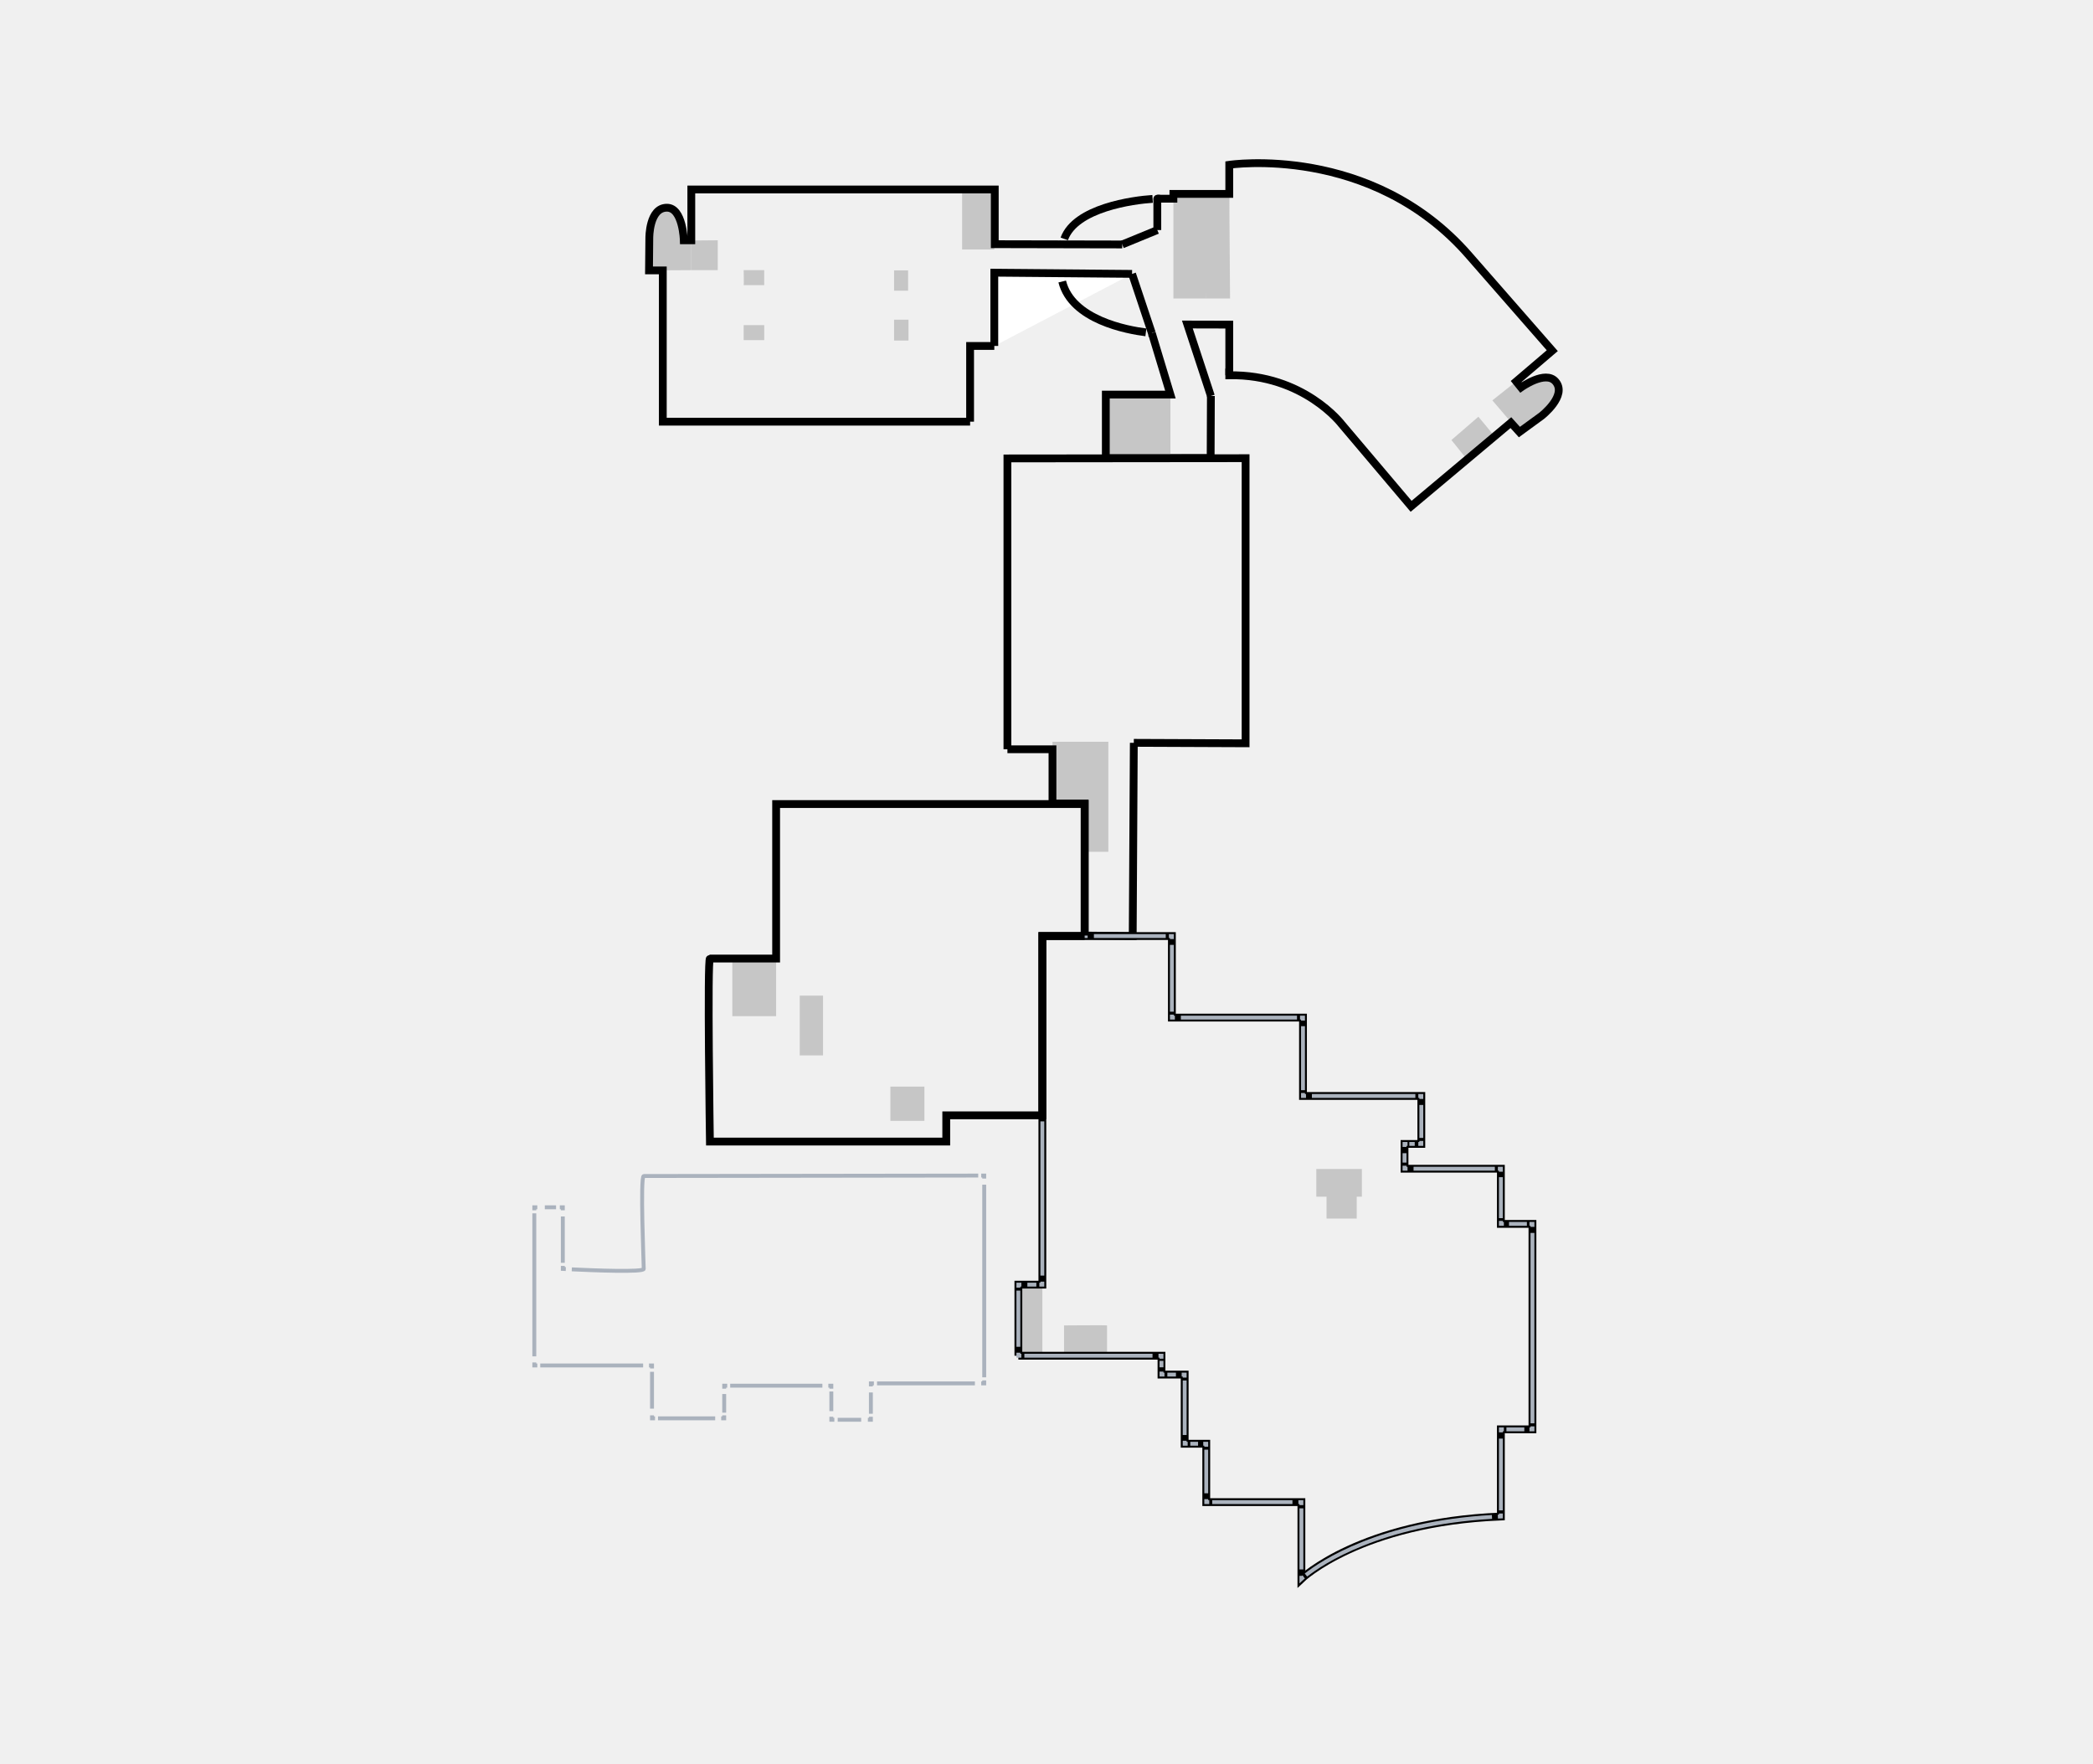
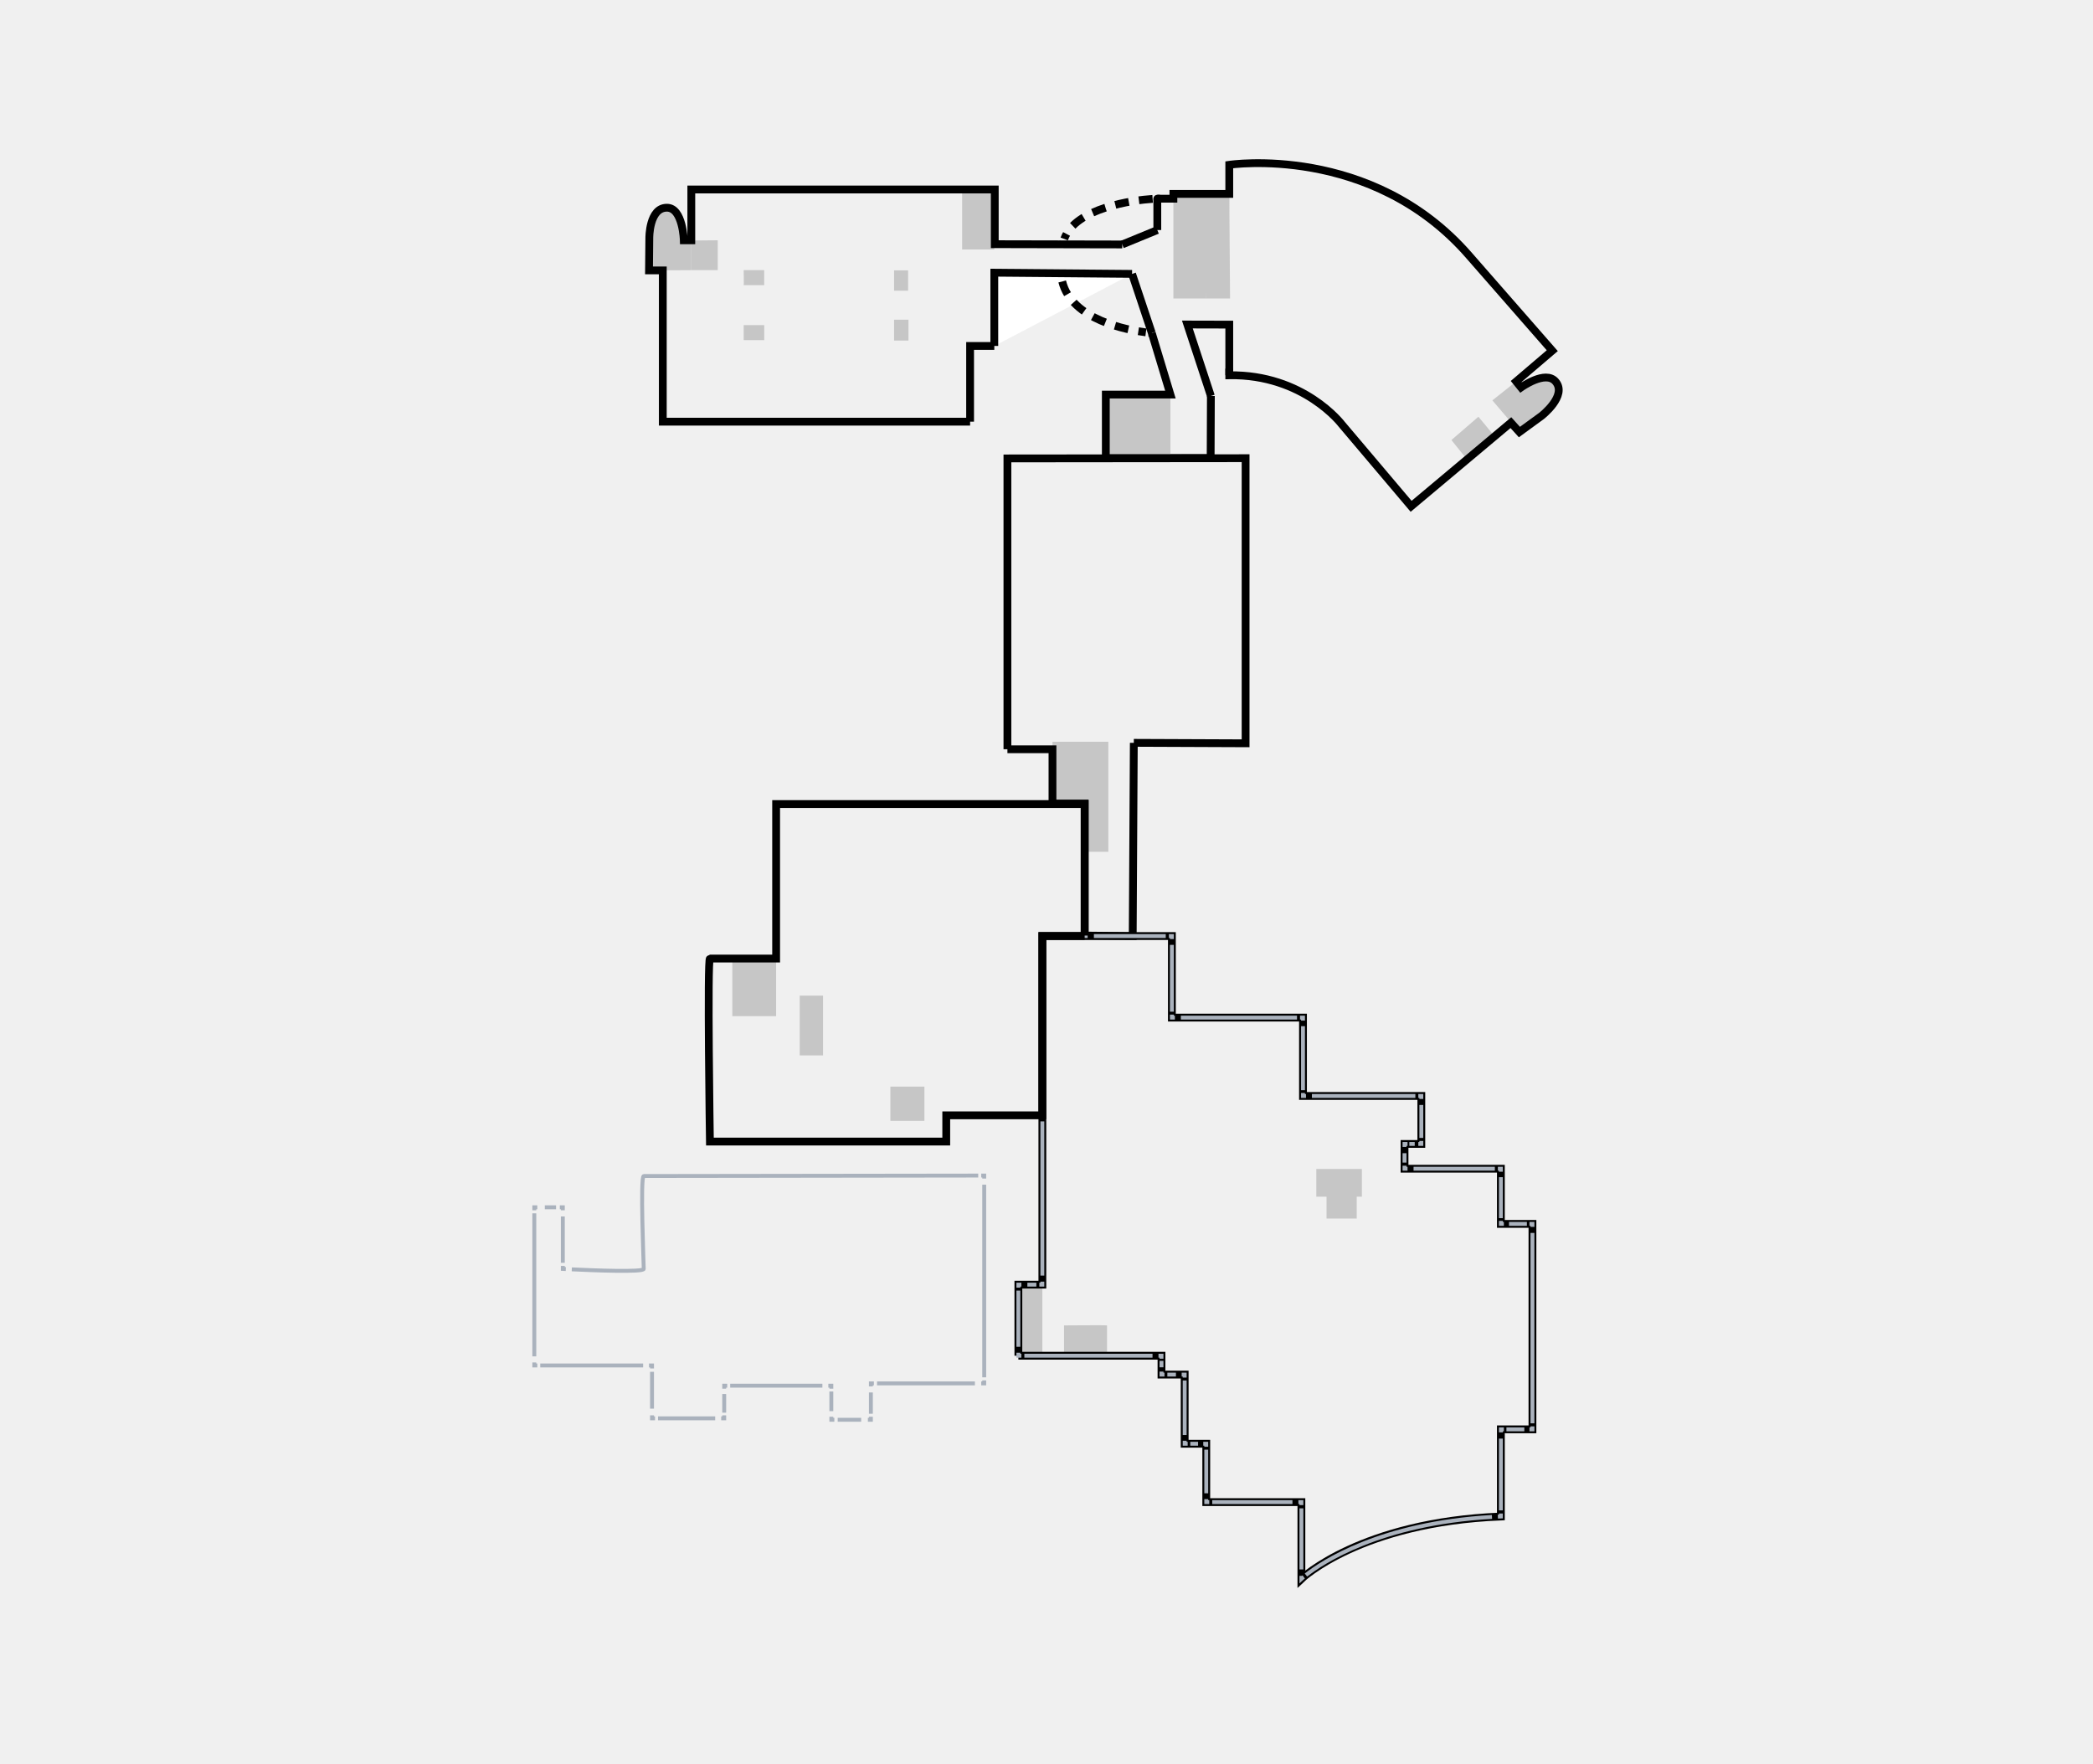
<svg xmlns="http://www.w3.org/2000/svg" viewBox="0 0 6973.28 5874.38">
  <defs>
    <style>
    .cls-1 { stroke: #000; stroke-miterlimit: 10; fill: none; stroke-width: 26px; }
    .cls-2 { stroke: #000; stroke-miterlimit: 10; fill: none; stroke-width: 26px; }
    .cls-3 { stroke: #000; stroke-miterlimit: 10; fill: none; stroke-width: 26px; }
    .cls-4 { stroke: #000; stroke-miterlimit: 10; fill: none; stroke-width: 26px; }
    .cls-5 { stroke: #000; stroke-miterlimit: 10; fill: none; stroke-width: 26px; }
    .cls-6 { stroke: #000; stroke-miterlimit: 10; fill: none; stroke-width: 26px; }
    .cls-7 { stroke: #000; stroke-miterlimit: 10; fill: none; stroke-width: 26px; }
    .cls-8 { stroke: #000; stroke-miterlimit: 10; fill: none; stroke-width: 26px; }
    .cls-9 { stroke: #000; stroke-miterlimit: 10; fill: none; stroke-width: 26px; }
    .cls-10 { stroke: #000; stroke-miterlimit: 10; fill: none; stroke-width: 26px; }
    .cls-11 { stroke: #000; stroke-miterlimit: 10; fill: none; stroke-width: 26px; }
    .cls-12 { stroke: #000; stroke-miterlimit: 10; fill: none; stroke-width: 26px; }
    .cls-13 { stroke: #000; stroke-miterlimit: 10; fill: none; stroke-width: 26px; }
    .cls-14 { stroke: #000; stroke-miterlimit: 10; fill: none; stroke-width: 26px; }
    .cls-15 { stroke: #000; stroke-miterlimit: 10; fill: none; stroke-width: 26px; }
    .cls-16 { stroke: #000; stroke-miterlimit: 10; fill: none; stroke-width: 26px; }
    .cls-17 { stroke: #000; stroke-miterlimit: 10; fill: none; stroke-width: 26px; }
    .cls-18 { stroke: #000; stroke-miterlimit: 10; fill: none; stroke-width: 26px; }
    .cls-19 { stroke: #000; stroke-miterlimit: 10; fill: none; stroke-width: 26px; }
    .cls-20 { stroke: #000; stroke-miterlimit: 10; fill: none; stroke-width: 26px; }
    .cls-21 { stroke: #000; stroke-miterlimit: 10; fill: none; stroke-width: 26px; }
    .cls-22 { stroke: #000; stroke-miterlimit: 10; fill: none; stroke-width: 26px; }
    .cls-23 { stroke: #000; stroke-miterlimit: 10; fill: none; stroke-width: 26px; }
    .cls-24 { stroke: #000; stroke-miterlimit: 10; fill: none; stroke-width: 26px; }
    .cls-25 { stroke: #000; stroke-miterlimit: 10; fill: none; stroke-width: 26px; }
    .cls-26 { stroke: #000; stroke-miterlimit: 10; fill: none; stroke-width: 26px; }
    .cls-27 { stroke: #000; stroke-miterlimit: 10; fill: none; stroke-width: 26px; }
    .cls-28 { stroke: #000; stroke-miterlimit: 10; stroke-width: 26px; fill: #fff; }
    .cls-29 { stroke: #000; stroke-miterlimit: 10; fill: none; stroke-width: 26px; }
    .cls-30 { stroke: #000; stroke-miterlimit: 10; fill: none; stroke-width: 26px; }
    .cls-31 { stroke: #000; stroke-miterlimit: 10; fill: none; stroke-width: 26px; }
    .cls-32 { stroke: #000; stroke-miterlimit: 10; fill: none; stroke-width: 26px; }
    .cls-33 { stroke: #000; stroke-miterlimit: 10; fill: none; stroke-width: 26px; }
    .cls-34 { stroke: #000; stroke-miterlimit: 10; fill: none; stroke-width: 26px; }
    .cls-35 { stroke: #000; stroke-miterlimit: 10; fill: none; stroke-width: 26px; }
    .cls-36 { stroke: #000; stroke-miterlimit: 10; fill: none; stroke-width: 26px; }
    .cls-37 { stroke: #000; stroke-miterlimit: 10; fill: none; stroke-width: 26px; }
    .cls-38 { stroke: #000; stroke-miterlimit: 10; fill: none; stroke-width: 26px; }
    .cls-39 { stroke: #000; stroke-miterlimit: 10; fill: none; stroke-width: 26px; }
    .cls-40 { stroke: #000; stroke-miterlimit: 10; fill: none; stroke-width: 26px; }
    .cls-41 { stroke: #000; stroke-miterlimit: 10; fill: none; stroke-width: 26px; }
    .cls-42 { stroke: #000; stroke-miterlimit: 10; fill: none; stroke-width: 26px; }
    .cls-43 { stroke: #000; stroke-miterlimit: 10; fill: none; stroke-width: 26px; }
    .cls-44 { stroke: #000; stroke-miterlimit: 10; fill: none; stroke-width: 26px; }
    .cls-45 { stroke: #000; stroke-miterlimit: 10; fill: none; stroke-width: 26px; }
    .cls-46 { stroke: #000; stroke-miterlimit: 10; fill: none; stroke-width: 26px; }
    .cls-47 { stroke: #000; stroke-miterlimit: 10; fill: none; stroke-width: 26px; }
    .cls-48 { stroke: #000; stroke-miterlimit: 10; fill: none; stroke-width: 26px; }
    .cls-49 { stroke: #000; stroke-miterlimit: 10; fill: none; stroke-width: 26px; }
    .cls-50 { stroke: #000; stroke-miterlimit: 10; fill: none; stroke-width: 26px; }
    .cls-51 { stroke: #000; stroke-miterlimit: 10; fill: none; stroke-width: 26px; }
    .cls-52 { stroke: #000; stroke-miterlimit: 10; fill: none; stroke-width: 26px; }
    .cls-53 { fill: #c6c6c6; }
+     /* The two curved connector arcs are dashed in the supplied drawing. */
+     .cls-16, .cls-36 { stroke-dasharray: 46 34; stroke-linecap: butt; }
    #LEVEL_1_DASH, #LEVEL_1_DASH * { stroke: #aab2bd !important; stroke-width: 13px !important; stroke-dasharray: 46 34 !important; stroke-linecap: butt !important; }
  </style>
  </defs>
  <g id="east_wing_ground" data-name="east wing ground">
    <g id="Layer_3" data-name="Layer 3">
      <rect class="cls-53" x="3392.94" y="4280.01" width="79.92" height="236.77" />
      <rect class="cls-53" x="4385.6" y="3894.65" width="151.83" height="92.35" />
      <rect class="cls-53" x="4419.64" y="3978.12" width="100.62" height="81.69" />
      <path class="cls-53" d="m3545.06,4520.33v-104.48s143.24-1.18,143.24,0v104.48h-143.24Z" />
    </g>
    <g id="Layer_2" data-name="Layer 2">
      <path class="cls-3" d="m3392.94,4516.78v-236.77h79.92v-1161.36h431.52v271.7h436.84v261.05h394.22v159.81h-55.94v82.58h320.98v183.79h105.21v684.57h-105.21v290.34c-467.48,18.64-664.59,207.77-664.59,207.77v-255.71h-316.98v-194.45h-71.92v-230.41h-77.25v-62.89h-476.8" />
    </g>
  </g>
  <g id="perry_L2" data-name="perry L2">
    <g id="Layer_3-2" data-name="Layer 3">
      <polyline class="cls-53" points="3506.56 2677.1 3506.56 2471.31 3692.77 2471.31 3692.77 2837.95 3613.8 2837.95 3613.8 2677.1" />
    </g>
    <g id="Layer_2-2" data-name="Layer 2">
      <polyline class="cls-3" points="3777.55 2474.89 3773.9 3118.65 3613.75 3116.99 3613.8 2677.1 3506.56 2677.1 3506.56 2496.33 3356.44 2496.33" />
      <polyline class="cls-3" points="3356.44 2496.33 3356.44 1527.32 4149.97 1526.55 4149.97 2476.42 3777.55 2474.89" />
    </g>
  </g>
  <g id="LEVEL_1_DASH" data-name="LEVEL 1 DASH">
    <g>
      <line class="cls-22" x1="3613.75" y1="2839.8" x2="3613.75" y2="2849.8" />
      <line class="cls-46" x1="3613.75" y1="2869.71" x2="3613.75" y2="3098.69" />
      <polyline class="cls-22" points="3613.75 3108.65 3613.75 3118.65 3623.75 3118.65" />
      <line class="cls-5" x1="3644.56" y1="3118.65" x2="3883.96" y2="3118.65" />
      <polyline class="cls-22" points="3894.37 3118.65 3904.37 3118.65 3904.37 3128.65" />
      <line class="cls-26" x1="3904.37" y1="3148.01" x2="3904.37" y2="3370.67" />
      <polyline class="cls-22" points="3904.37 3380.35 3904.37 3390.35 3914.37 3390.35" />
      <line class="cls-15" x1="3934.22" y1="3390.35" x2="4321.28" y2="3390.35" />
      <polyline class="cls-22" points="4331.21 3390.35 4341.21 3390.35 4341.21 3400.35" />
      <line class="cls-27" x1="4341.21" y1="3418.89" x2="4341.21" y2="3632.13" />
      <polyline class="cls-22" points="4341.21 3641.4 4341.21 3651.4 4351.21 3651.4" />
      <line class="cls-21" x1="4370.9" y1="3651.4" x2="4715.58" y2="3651.4" />
      <polyline class="cls-22" points="4725.43 3651.4 4735.43 3651.4 4735.43 3661.4" />
      <line class="cls-20" x1="4735.43" y1="3681.37" x2="4735.43" y2="3791.22" />
      <polyline class="cls-22" points="4735.43 3801.21 4735.43 3811.21 4725.43 3811.21" />
      <line class="cls-35" x1="4713.45" y1="3811.21" x2="4695.48" y2="3811.21" />
      <polyline class="cls-22" points="4689.49 3811.21 4679.49 3811.21 4679.49 3821.21" />
      <line class="cls-11" x1="4679.49" y1="3842.07" x2="4679.49" y2="3873.36" />
      <polyline class="cls-22" points="4679.49 3883.79 4679.49 3893.79 4689.49 3893.79" />
      <line class="cls-13" x1="4709.56" y1="3893.79" x2="4980.44" y2="3893.79" />
      <polyline class="cls-22" points="4990.47 3893.79 5000.47 3893.79 5000.47 3903.79" />
      <line class="cls-44" x1="5000.47" y1="3921.98" x2="5000.47" y2="4058.48" />
      <polyline class="cls-22" points="5000.47 4067.58 5000.47 4077.58 5010.47 4077.58" />
      <line class="cls-1" x1="5027.52" y1="4077.58" x2="5087.17" y2="4077.58" />
      <polyline class="cls-22" points="5095.69 4077.58 5105.69 4077.58 5105.69 4087.58" />
      <line class="cls-24" x1="5105.69" y1="4107.71" x2="5105.69" y2="4742.07" />
      <polyline class="cls-22" points="5105.69 4752.14 5105.69 4762.14 5095.69 4762.14" />
      <line class="cls-1" x1="5078.64" y1="4762.14" x2="5018.99" y2="4762.14" />
      <polyline class="cls-22" points="5010.47 4762.14 5000.47 4762.14 5000.47 4772.14" />
      <line class="cls-33" x1="5000.47" y1="4792.94" x2="5000.47" y2="5032.09" />
      <path class="cls-22" d="m5000.47,5042.49v10c-3.34.13-6.67.28-9.99.43" />
      <path class="cls-41" d="m4970.86,5053.92c-372.54,21.15-566.79,151.93-619.8,193.6" />
      <path class="cls-22" d="m4343.42,5253.69c-5.05,4.21-7.54,6.57-7.54,6.57v-10" />
      <line class="cls-29" x1="4335.89" y1="5228.83" x2="4335.89" y2="5025.26" />
      <polyline class="cls-22" points="4335.89 5014.55 4335.89 5004.55 4325.89 5004.55" />
      <line class="cls-25" x1="4306.09" y1="5004.55" x2="4038.8" y2="5004.55" />
      <polyline class="cls-22" points="4028.9 5004.55 4018.9 5004.55 4018.9 4994.55" />
      <line class="cls-51" x1="4018.9" y1="4975.16" x2="4018.9" y2="4829.79" />
      <polyline class="cls-22" points="4018.9 4820.1 4018.9 4810.1 4008.9 4810.1" />
      <line class="cls-49" x1="3991.6" y1="4810.1" x2="3965.64" y2="4810.1" />
      <polyline class="cls-22" points="3956.99 4810.1 3946.99 4810.1 3946.99 4800.1" />
      <line class="cls-12" x1="3946.99" y1="4780.97" x2="3946.99" y2="4599.25" />
      <polyline class="cls-22" points="3946.99 4589.69 3946.99 4579.69 3936.99 4579.69" />
      <line class="cls-45" x1="3917.9" y1="4579.69" x2="3889.27" y2="4579.69" />
      <polyline class="cls-22" points="3879.73 4579.69 3869.73 4579.69 3869.73 4569.69" />
      <line class="cls-38" x1="3869.73" y1="4555.39" x2="3869.73" y2="4533.95" />
      <polyline class="cls-22" points="3869.73 4526.8 3869.73 4516.8 3859.73 4516.8" />
      <line class="cls-14" x1="3839.87" y1="4516.8" x2="3412.87" y2="4516.8" />
      <polyline class="cls-22" points="3402.94 4516.8 3392.94 4516.8 3392.94 4506.8" />
      <line class="cls-48" x1="3392.94" y1="4487.09" x2="3392.94" y2="4299.86" />
      <polyline class="cls-22" points="3392.94 4290.01 3392.94 4280.01 3402.94 4280.01" />
      <line class="cls-50" x1="3422.89" y1="4280.01" x2="3452.83" y2="4280.01" />
      <polyline class="cls-22" points="3462.81 4280.01 3472.81 4280.01 3472.81 4270.01" />
      <line class="cls-7" x1="3472.81" y1="4249.86" x2="3472.81" y2="3736.05" />
      <polyline class="cls-22" points="3472.81 3725.97 3472.81 3715.97 3462.81 3715.97" />
      <line class="cls-43" x1="3442.8" y1="3715.97" x2="3172.64" y2="3715.97" />
      <polyline class="cls-22" points="3162.64 3715.97 3152.64 3715.97 3152.64 3725.97" />
      <line class="cls-40" x1="3152.64" y1="3748.41" x2="3152.64" y2="3782.07" />
      <polyline class="cls-22" points="3152.64 3793.29 3152.64 3803.29 3142.64 3803.29" />
      <line class="cls-2" x1="3122.96" y1="3803.29" x2="2385.07" y2="3803.29" />
      <polyline class="cls-22" points="2375.24 3803.29 2365.24 3803.29 2365.24 3793.29" />
      <line class="cls-31" x1="2365.24" y1="3772.96" x2="2365.24" y2="3213.75" />
      <polyline class="cls-22" points="2365.24 3203.58 2365.24 3193.58 2375.24 3193.58" />
      <line class="cls-52" x1="2393.47" y1="3193.58" x2="2566.72" y2="3193.58" />
      <polyline class="cls-22" points="2575.84 3193.58 2585.84 3193.58 2585.84 3183.58" />
      <line class="cls-6" x1="2585.84" y1="3163.8" x2="2585.84" y2="2698.84" />
      <polyline class="cls-22" points="2585.84 2688.95 2585.84 2678.95 2595.84 2678.95" />
      <line class="cls-17" x1="2615.85" y1="2678.95" x2="3486.56" y2="2678.95" />
      <line class="cls-22" x1="3496.56" y1="2678.95" x2="3506.56" y2="2678.95" />
    </g>
    <g>
      <path class="cls-22" d="m3269.14,3916.59c6.54,0,10-.01,10-.01v10" />
      <line class="cls-30" x1="3279.14" y1="3946.96" x2="3279.14" y2="4588.81" />
      <polyline class="cls-22" points="3279.14 4599 3279.14 4609 3269.14 4609" />
      <line class="cls-34" x1="3248.1" y1="4609" x2="2922.04" y2="4609" />
      <polyline class="cls-22" points="2911.52 4609 2901.52 4609 2901.52 4619" />
      <line class="cls-23" x1="2901.52" y1="4639.24" x2="2901.52" y2="4710.07" />
      <polyline class="cls-22" points="2901.52 4720.19 2901.52 4730.19 2891.52 4730.19" />
      <line class="cls-9" x1="2869.17" y1="4730.19" x2="2790.95" y2="4730.19" />
      <polyline class="cls-22" points="2779.78 4730.19 2769.78 4730.19 2769.78 4720.19" />
      <line class="cls-10" x1="2769.78" y1="4701.48" x2="2769.78" y2="4636.01" />
      <polyline class="cls-22" points="2769.78 4626.66 2769.78 4616.66 2759.78 4616.66" />
      <line class="cls-39" x1="2739.96" y1="4616.66" x2="2432.75" y2="4616.66" />
      <polyline class="cls-22" points="2422.84 4616.66 2412.84 4616.66 2412.84 4626.66" />
      <line class="cls-19" x1="2412.84" y1="4644.41" x2="2412.84" y2="4706.55" />
      <polyline class="cls-22" points="2412.84 4715.43 2412.84 4725.43 2402.84 4725.43" />
      <line class="cls-37" x1="2382.79" y1="4725.43" x2="2192.35" y2="4725.43" />
      <polyline class="cls-22" points="2182.33 4725.43 2172.33 4725.43 2172.33 4715.43" />
      <line class="cls-8" x1="2172.33" y1="4693.12" x2="2172.33" y2="4570.42" />
      <polyline class="cls-22" points="2172.33 4559.26 2172.33 4549.26 2162.33 4549.26" />
      <line class="cls-4" x1="2142.74" y1="4549.26" x2="1799.95" y2="4549.26" />
      <polyline class="cls-22" points="1790.16 4549.26 1780.16 4549.26 1780.16 4539.26" />
      <line class="cls-47" x1="1780.16" y1="4518.98" x2="1780.16" y2="4042.42" />
      <polyline class="cls-22" points="1780.16 4032.28 1780.16 4022.28 1790.16 4022.28" />
      <line class="cls-32" x1="1815.15" y1="4022.28" x2="1852.64" y2="4022.28" />
      <polyline class="cls-22" points="1865.14 4022.28 1875.14 4022.28 1875.14 4032.28" />
      <line class="cls-18" x1="1875.14" y1="4052.87" x2="1875.14" y2="4207.27" />
      <path class="cls-22" d="m1875.14,4217.56v10s3.61.2,9.98.52" />
      <path class="cls-42" d="m1905.05,4229.07c70.21,3.35,239.71,10.22,239.71-1.51,0-14.79-12.18-309.45,0-309.45,11.21,0,963.72-1.3,1114.4-1.5" />
    </g>
  </g>
  <g id="OCC_L2-L4" data-name="OCC L2-L4">
    <g id="Layer_3-3" data-name="Layer 3">
      <polygon class="cls-53" points="2391.31 800.53 2391.31 900.1 2303.23 900.1 2303.23 801.3 2391.31 800.53" />
      <rect class="cls-53" x="3205.53" y="631.25" width="107.23" height="199.91" />
      <path class="cls-53" d="m2477.7,900.1h68.43v49.96s-69.45,0-68.43,0,0-49.96,0-49.96Z" />
      <rect class="cls-53" x="2477.69" y="1083.17" width="68.44" height="50.04" />
      <rect class="cls-53" x="2978.8" y="1065.13" width="48" height="69.45" />
      <rect class="cls-53" x="2978.8" y="900.87" width="46.72" height="67.66" />
      <path class="cls-53" d="m2303.23,801.3h-25.02s-4.09-106.72-56.17-109.28-59.74,94.72-59.74,94.72v114.13l140.94-.77v-98.81h-.01Z" />
    </g>
    <g id="Layer_2-3" data-name="Layer 2">
      <path class="cls-3" d="m3738.99,814.45l-424.7-.9v-182.3h-1011.06v169.28h-25.02s-2.91-108.47-56.17-108.51c-59.74-.05-58.72,101.11-58.72,101.11l-1.02,107.74h45.96v504h1023.83" />
      <polyline class="cls-28" points="3312.76 1152.62 3312.76 908.53 3771.73 912.49" />
      <polyline class="cls-3" points="3312.76 1152.62 3232.08 1152.62 3232.08 1404.87" />
    </g>
  </g>
  <g id="MOB_L2" data-name="MOB L2">
    <g id="Layer_3-4" data-name="Layer 3">
      <polygon class="cls-53" points="3909.46 645.94 3909.46 994.45 4018.99 994.45 4018.99 740.15 4094.31 740.15 4095.59 645.94 3909.46 645.94" />
      <path class="cls-53" d="m4979.35,1453.8c.45-.38-53.73-65.39-53.73-65.39l-89.87,77.62,51.88,64.7,91.72-76.93h0Z" />
      <path class="cls-53" d="m5051.5,1270.96l16.09,19.91s72-61.27,116.17-18.38-43.86,109.97-43.86,109.97l-77.67,57.01-90.09-105.61,79.37-62.9h0Z" />
      <rect class="cls-53" x="3684.27" y="1314.62" width="215.23" height="211.4" />
      <polyline class="cls-53" points="4018.99 994.45 4095.59 994.45 4098.22 994.45 4095.59 645.94 3998.15 720.74 4018.22 987.56" />
    </g>
    <g id="Layer_2-4" data-name="Layer 2">
      <line class="cls-3" x1="4095.59" y1="1228.07" x2="4095.59" y2="1250.27" />
      <polyline class="cls-3" points="3837.46 1109.34 3899.5 1314.62 3684.27 1314.62 3684.27 1526.03 4033.54 1526.03 4034.31 1319.22" />
      <g>
        <path class="cls-3" d="m3534.64,908.53c.19,3.38.48,6.7.86,9.96" />
        <path class="cls-16" d="m3539.02,937.91c31.77,128.1,217.27,161.72,278.7,169.39" />
        <path class="cls-3" d="m3827.51,1108.43c6.38.67,9.95.91,9.95.91" />
      </g>
      <line class="cls-3" x1="3738.99" y1="814.45" x2="3855.84" y2="766.45" />
      <line class="cls-3" x1="3855.84" y1="662.03" x2="3855.84" y2="766.45" />
      <g>
        <path class="cls-3" d="m3855.84,662.03c-4.34,0,12.03,0,3.65,0" />
        <path class="cls-36" d="m3840.17,662.65c-63.61,4.01-257.24,29.67-294.3,133.3" />
        <path class="cls-3" d="m3543.04,805.19c-.82,3.19-1.49,6.46-2.02,9.79" />
      </g>
      <path class="cls-3" d="m4034.31,1319.22l-78.34-238.05,139.61.35v168.77c248.17-3.83,374.55,163.15,374.55,163.15l231.32,273.45,332.43-278.81,28.34,31.4,73.53-53.62s87.57-67.91,46.72-114.89c-33.7-38.75-114.89,19.91-114.89,19.91l-16.09-19.91,120.26-102.64-277.28-317.11c-325.28-373.79-798.89-302.18-798.89-302.18v96.9h-186.13v16.09h-53.61" />
    </g>
    <line class="cls-3" x1="3771.73" y1="912.49" x2="3837.46" y2="1109.34" />
  </g>
  <g id="nw_wing_BASEMENT" data-name="nw wing BASEMENT">
    <g id="Layer_3-5" data-name="Layer 3">
      <rect class="cls-53" x="2439.8" y="3193.58" width="146.04" height="192" />
      <rect class="cls-53" x="2966.52" y="3620.22" width="113.36" height="114.13" />
    </g>
    <g id="Layer_2-5" data-name="Layer 2">
      <path class="cls-3" d="m3613.75,3118.52h-140.94v597.45h-320.17v87.32h-787.4s-9.19-609.7,0-609.7h220.6v-514.73h1027.91v438.13" />
      <rect class="cls-53" x="2664.48" y="3317.15" width="77.62" height="199.15" />
    </g>
  </g>
</svg>
